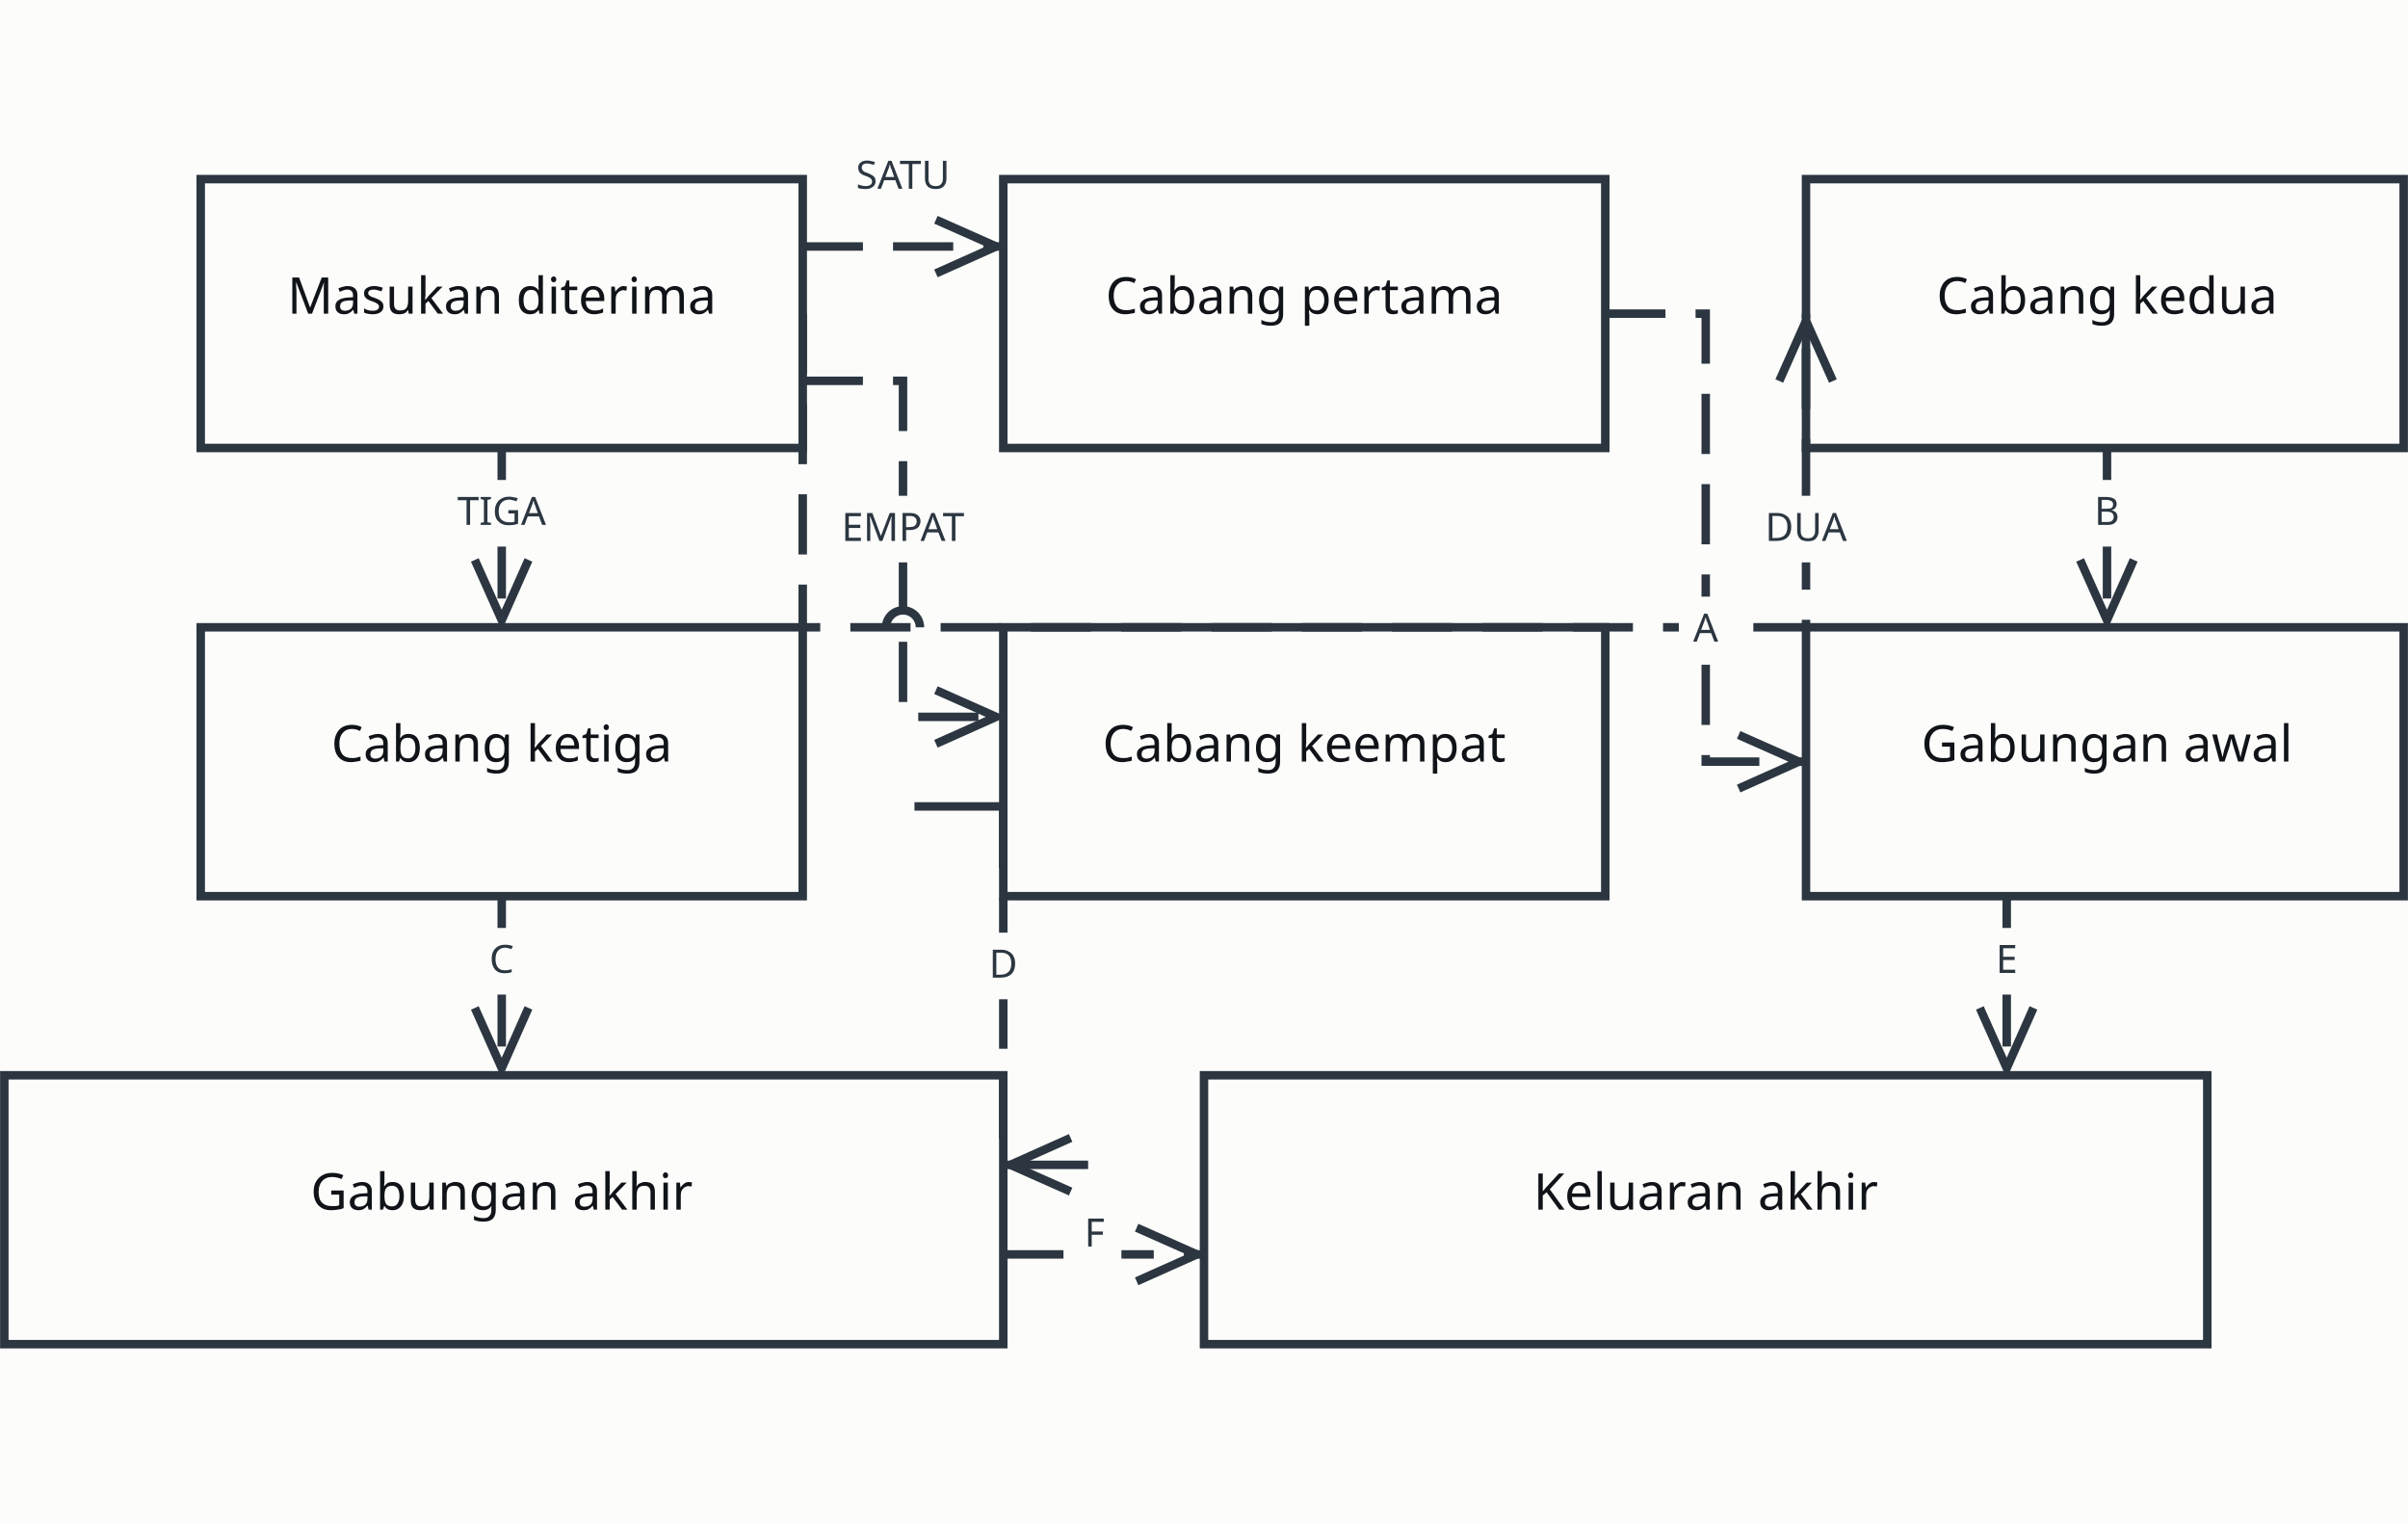
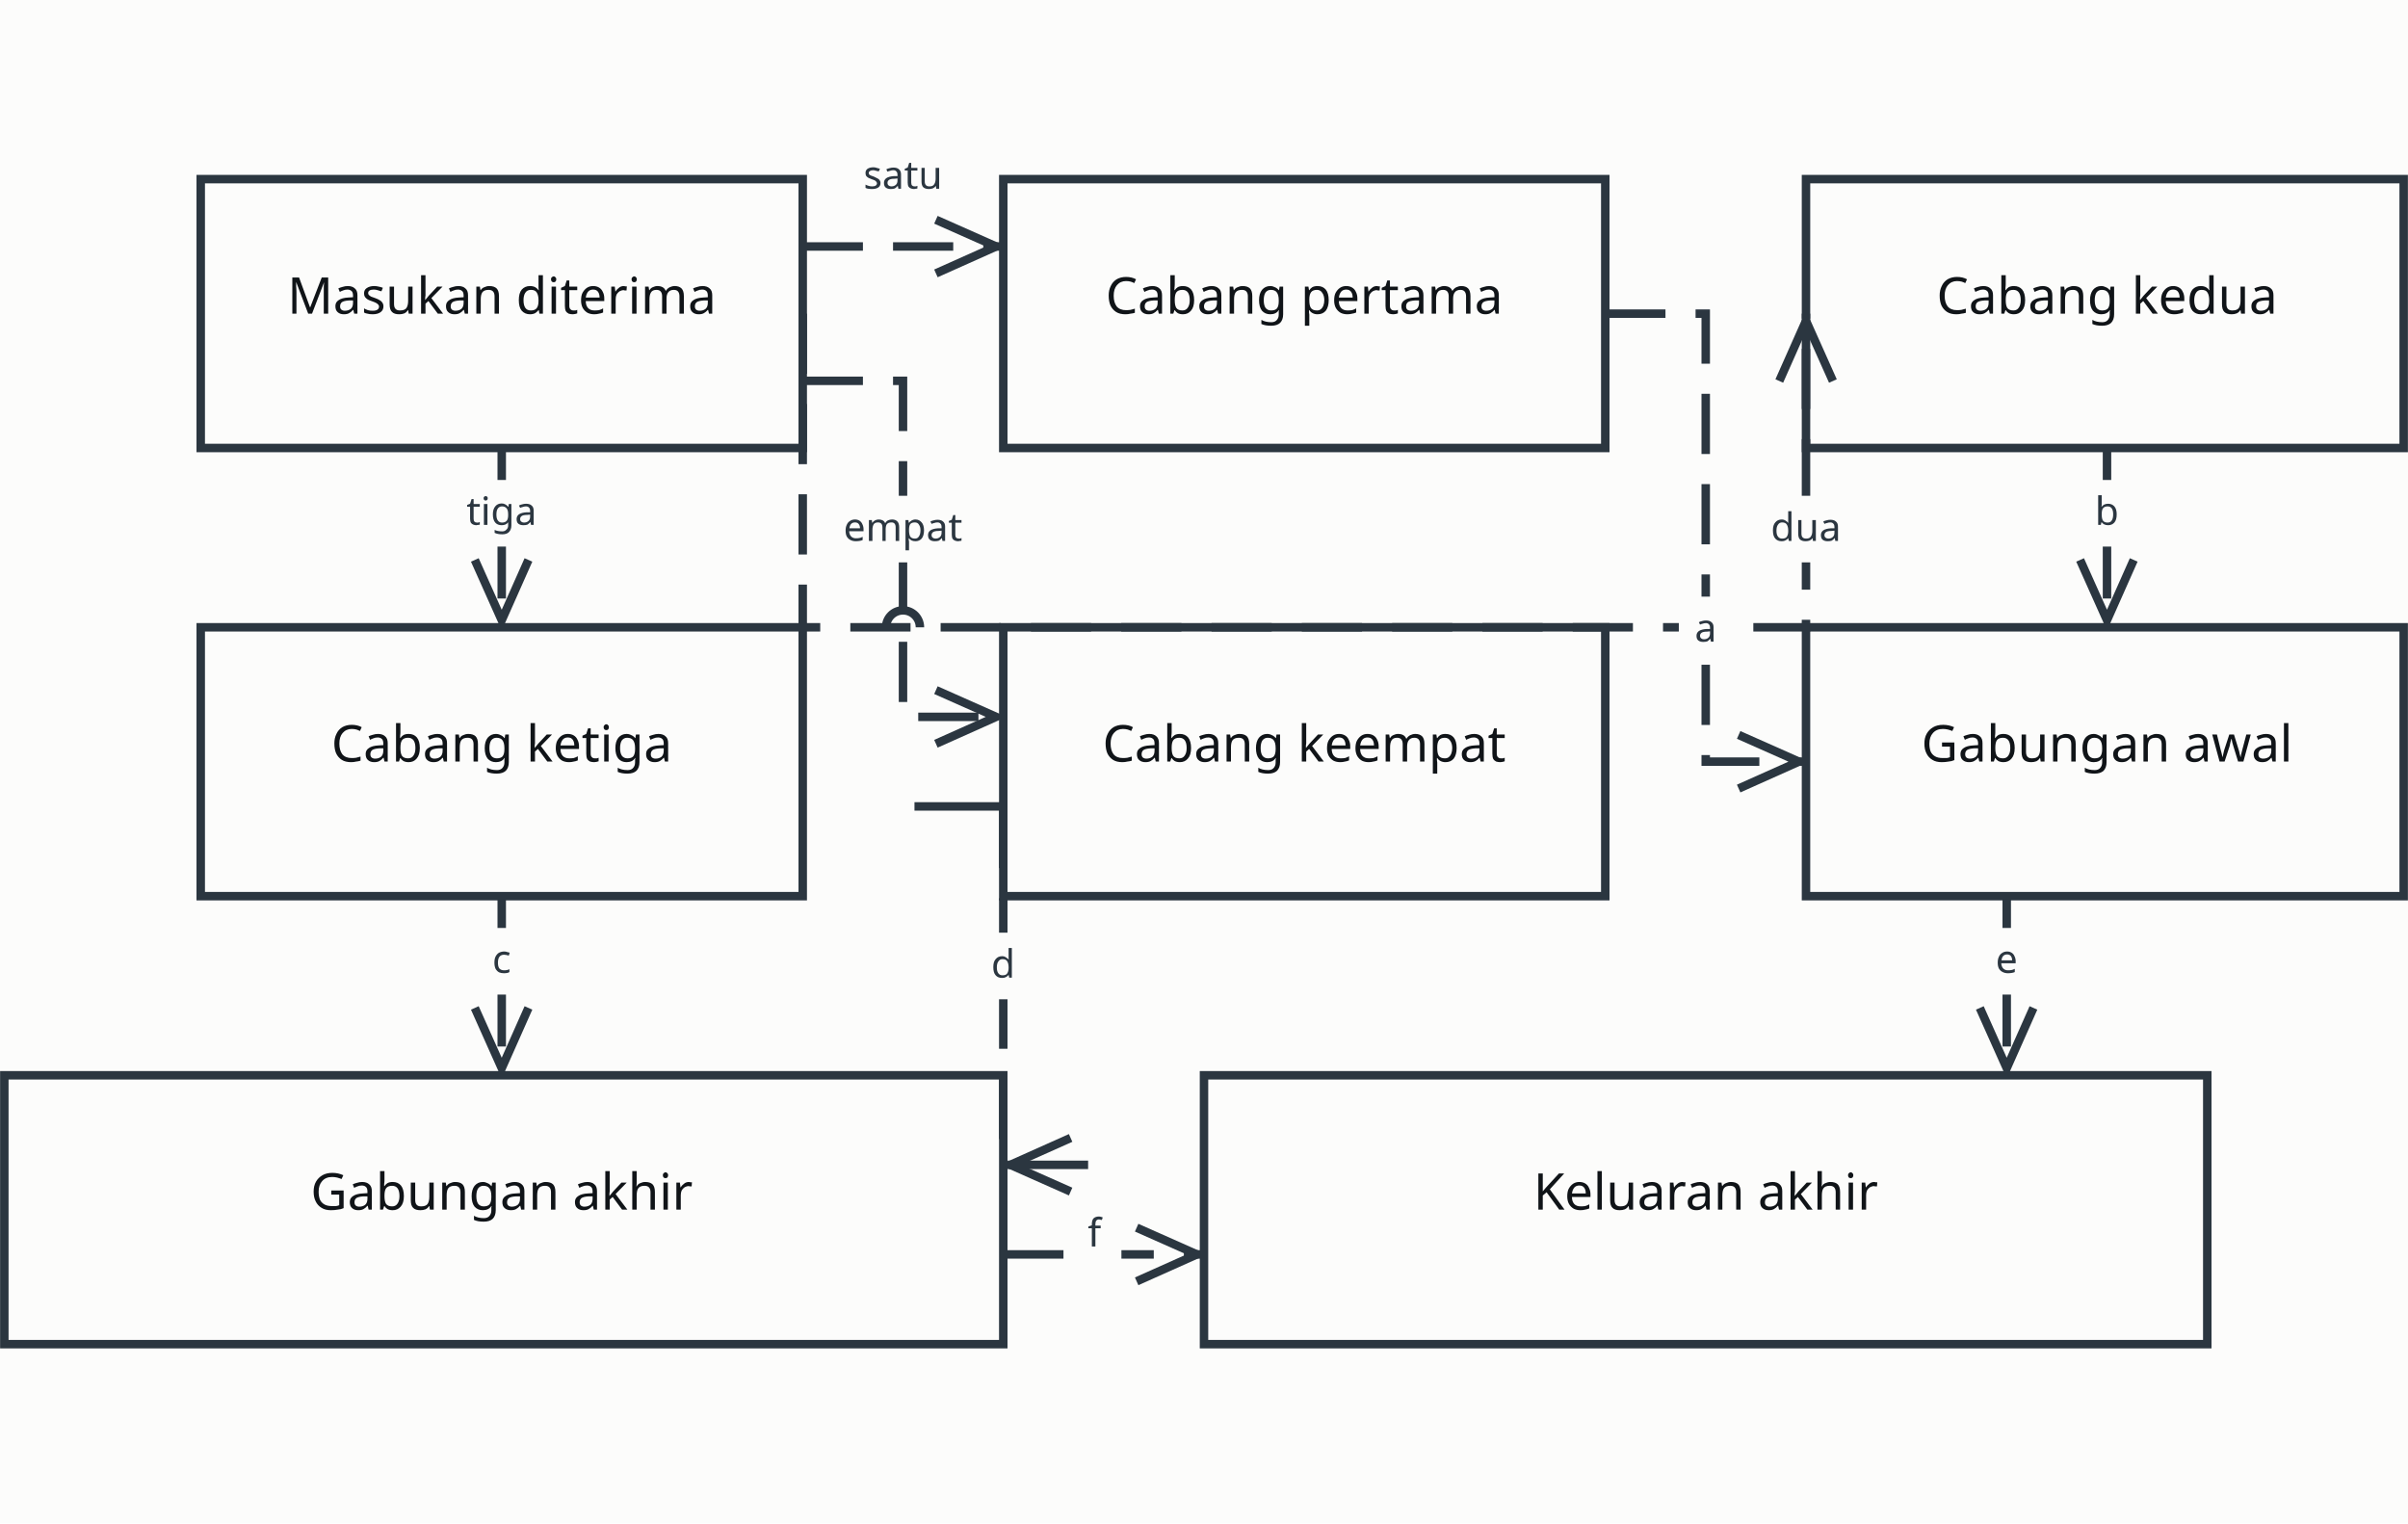
<svg xmlns="http://www.w3.org/2000/svg" width="128.0mm" height="80.962mm" viewBox="0 0 128.0 80.962" version="1.1">
  <defs>
    <marker id="head-control" markerUnits="userSpaceOnUse" markerWidth="5.2" markerHeight="4.85" refX="4.58" refY="2.42" orient="auto">
      <path d="M1.0,1.0 L4.2,2.42 L1.0,3.85" fill="none" stroke="#2B3640" stroke-width="0.45" />
    </marker>
  </defs>
  <rect x="0" y="0" width="128.0" height="80.962" fill="#FCFCFB" />
  <path d="M 42.67 13.1 L 53.33 13.1" fill="none" stroke="#2B3640" stroke-width="0.45" stroke-dasharray="3.2,1.6" marker-end="url(#head-control)" data-mark="link" data-series="control" data-index="0" />
  <path d="M 42.67 16.67 L 42.67 33.34 L 96.0 33.34 L 96.0 16.67" fill="none" stroke="#2B3640" stroke-width="0.45" stroke-dasharray="3.2,1.6" marker-end="url(#head-control)" data-mark="link" data-series="control" data-index="1" />
  <path d="M 26.67 23.81 L 26.67 28.57 L 26.67 28.57 L 26.67 28.57 L 26.67 28.57 L 26.67 33.34" fill="none" stroke="#2B3640" stroke-width="0.45" stroke-dasharray="3.2,1.6" marker-end="url(#head-control)" data-mark="link" data-series="control" data-index="2" />
  <path d="M 42.67 20.24 L 47.43 20.24 L 48.0 20.24 L 48.0 38.1 L 48.57 38.1 L 53.33 38.1" fill="none" stroke="#2B3640" stroke-width="0.45" stroke-dasharray="3.2,1.6" marker-end="url(#head-control)" data-mark="link" data-series="control" data-index="3" />
  <path d="M 85.33 16.67 L 90.1 16.67 L 90.67 16.67 L 90.67 40.48 L 91.24 40.48 L 96.0 40.48" fill="none" stroke="#2B3640" stroke-width="0.45" stroke-dasharray="3.2,1.6" marker-end="url(#head-control)" data-mark="link" data-series="control" data-index="4" />
  <path d="M 112.0 23.81 L 112.0 28.57 L 112.0 28.57 L 112.0 28.57 L 112.0 28.57 L 112.0 33.34" fill="none" stroke="#2B3640" stroke-width="0.45" stroke-dasharray="3.2,1.6" marker-end="url(#head-control)" data-mark="link" data-series="control" data-index="5" />
  <path d="M 26.67 47.62 L 26.67 52.39 L 26.67 52.39 L 26.67 52.39 L 26.67 52.39 L 26.67 57.15" fill="none" stroke="#2B3640" stroke-width="0.45" stroke-dasharray="3.2,1.6" marker-end="url(#head-control)" data-mark="link" data-series="control" data-index="6" />
  <path d="M 53.33 42.86 L 48.57 42.86 L 53.33 42.86 L 53.33 61.91 L 58.1 61.91 L 53.33 61.91" fill="none" stroke="#2B3640" stroke-width="0.45" stroke-dasharray="3.2,1.6" marker-end="url(#head-control)" data-mark="link" data-series="control" data-index="7" />
  <path d="M 106.67 47.62 L 106.67 52.39 L 106.67 52.39 L 106.67 52.39 L 106.67 52.39 L 106.67 57.15" fill="none" stroke="#2B3640" stroke-width="0.45" stroke-dasharray="3.2,1.6" marker-end="url(#head-control)" data-mark="link" data-series="control" data-index="8" />
  <path d="M 53.33 66.67 L 64.0 66.67" fill="none" stroke="#2B3640" stroke-width="0.45" stroke-dasharray="3.2,1.6" marker-end="url(#head-control)" data-mark="link" data-series="control" data-index="9" />
  <path d="M 47.1 33.34 A 0.9 0.9 0 0 1 48.9 33.34" fill="none" stroke="#2B3640" stroke-width="0.45" />
  <path d="M 89.77 33.34 A 0.9 0.9 0 0 1 91.57 33.34" fill="none" stroke="#2B3640" stroke-width="0.45" />
  <rect x="44.7" y="7.63" width="6.6" height="3.54" fill="#FCFCFB" />
-   <text x="48.0" y="10.03" font-family="IBM Plex Mono" font-size="2.081" font-weight="400" fill="#2B3640" text-anchor="middle">SATU</text>
+   <text x="48.0" y="10.03" font-family="IBM Plex Mono" font-size="2.081" font-weight="400" fill="#2B3640" text-anchor="middle">satu</text>
  <rect x="93.33" y="26.35" width="5.35" height="3.54" fill="#FCFCFB" />
-   <text x="96.0" y="28.75" font-family="IBM Plex Mono" font-size="2.081" font-weight="400" fill="#2B3640" text-anchor="middle">DUA</text>
+   <text x="96.0" y="28.75" font-family="IBM Plex Mono" font-size="2.081" font-weight="400" fill="#2B3640" text-anchor="middle">dua</text>
  <rect x="23.37" y="25.51" width="6.6" height="3.54" fill="#FCFCFB" />
-   <text x="26.67" y="27.9" font-family="IBM Plex Mono" font-size="2.081" font-weight="400" fill="#2B3640" text-anchor="middle">TIGA</text>
+   <text x="26.67" y="27.9" font-family="IBM Plex Mono" font-size="2.081" font-weight="400" fill="#2B3640" text-anchor="middle">tiga</text>
  <rect x="44.08" y="26.35" width="7.84" height="3.54" fill="#FCFCFB" />
-   <text x="48.0" y="28.75" font-family="IBM Plex Mono" font-size="2.081" font-weight="400" fill="#2B3640" text-anchor="middle">EMPAT</text>
+   <text x="48.0" y="28.75" font-family="IBM Plex Mono" font-size="2.081" font-weight="400" fill="#2B3640" text-anchor="middle">empat</text>
  <rect x="89.24" y="31.71" width="2.85" height="3.54" fill="#FCFCFB" />
-   <text x="90.67" y="34.1" font-family="IBM Plex Mono" font-size="2.081" font-weight="400" fill="#2B3640" text-anchor="middle">A</text>
+   <text x="90.67" y="34.1" font-family="IBM Plex Mono" font-size="2.081" font-weight="400" fill="#2B3640" text-anchor="middle">a</text>
  <rect x="110.58" y="25.51" width="2.85" height="3.54" fill="#FCFCFB" />
-   <text x="112.0" y="27.9" font-family="IBM Plex Mono" font-size="2.081" font-weight="400" fill="#2B3640" text-anchor="middle">B</text>
+   <text x="112.0" y="27.9" font-family="IBM Plex Mono" font-size="2.081" font-weight="400" fill="#2B3640" text-anchor="middle">b</text>
  <rect x="25.24" y="49.32" width="2.85" height="3.54" fill="#FCFCFB" />
-   <text x="26.67" y="51.71" font-family="IBM Plex Mono" font-size="2.081" font-weight="400" fill="#2B3640" text-anchor="middle">C</text>
+   <text x="26.67" y="51.71" font-family="IBM Plex Mono" font-size="2.081" font-weight="400" fill="#2B3640" text-anchor="middle">c</text>
  <rect x="51.91" y="49.57" width="2.85" height="3.54" fill="#FCFCFB" />
-   <text x="53.33" y="51.96" font-family="IBM Plex Mono" font-size="2.081" font-weight="400" fill="#2B3640" text-anchor="middle">D</text>
+   <text x="53.33" y="51.96" font-family="IBM Plex Mono" font-size="2.081" font-weight="400" fill="#2B3640" text-anchor="middle">d</text>
  <rect x="105.24" y="49.32" width="2.85" height="3.54" fill="#FCFCFB" />
-   <text x="106.67" y="51.71" font-family="IBM Plex Mono" font-size="2.081" font-weight="400" fill="#2B3640" text-anchor="middle">E</text>
+   <text x="106.67" y="51.71" font-family="IBM Plex Mono" font-size="2.081" font-weight="400" fill="#2B3640" text-anchor="middle">e</text>
  <rect x="56.76" y="63.86" width="2.85" height="3.54" fill="#FCFCFB" />
-   <text x="58.18" y="66.25" font-family="IBM Plex Mono" font-size="2.081" font-weight="400" fill="#2B3640" text-anchor="middle">F</text>
+   <text x="58.18" y="66.25" font-family="IBM Plex Mono" font-size="2.081" font-weight="400" fill="#2B3640" text-anchor="middle">f</text>
  <rect x="10.67" y="9.52" width="32.0" height="14.29" data-node="n1" fill="none" stroke="#2B3640" stroke-width="0.45" data-mark="node" data-index="0" />
  <text x="26.67" y="16.67" font-family="IBM Plex Sans Condensed" font-size="2.681" font-weight="400" fill="#101418" text-anchor="middle">Masukan diterima</text>
  <rect x="53.33" y="9.52" width="32.0" height="14.29" data-node="n2" fill="none" stroke="#2B3640" stroke-width="0.45" data-mark="node" data-index="1" />
  <text x="69.33" y="16.67" font-family="IBM Plex Sans Condensed" font-size="2.681" font-weight="400" fill="#101418" text-anchor="middle">Cabang pertama</text>
  <rect x="96.0" y="9.52" width="31.77" height="14.29" data-node="n3" fill="none" stroke="#2B3640" stroke-width="0.45" data-mark="node" data-index="2" />
  <text x="112.0" y="16.67" font-family="IBM Plex Sans Condensed" font-size="2.681" font-weight="400" fill="#101418" text-anchor="middle">Cabang kedua</text>
  <rect x="10.67" y="33.34" width="32.0" height="14.29" data-node="n4" fill="none" stroke="#2B3640" stroke-width="0.45" data-mark="node" data-index="3" />
  <text x="26.67" y="40.48" font-family="IBM Plex Sans Condensed" font-size="2.681" font-weight="400" fill="#101418" text-anchor="middle">Cabang ketiga</text>
  <rect x="53.33" y="33.34" width="32.0" height="14.29" data-node="n5" fill="none" stroke="#2B3640" stroke-width="0.45" data-mark="node" data-index="4" />
  <text x="69.33" y="40.48" font-family="IBM Plex Sans Condensed" font-size="2.681" font-weight="400" fill="#101418" text-anchor="middle">Cabang keempat</text>
  <rect x="96.0" y="33.34" width="31.77" height="14.29" data-node="n6" fill="none" stroke="#2B3640" stroke-width="0.45" data-mark="node" data-index="5" />
  <text x="112.0" y="40.48" font-family="IBM Plex Sans Condensed" font-size="2.681" font-weight="400" fill="#101418" text-anchor="middle">Gabungan awal</text>
  <rect x="0.23" y="57.15" width="53.1" height="14.29" data-node="n7" fill="none" stroke="#2B3640" stroke-width="0.45" data-mark="node" data-index="6" />
  <text x="26.67" y="64.29" font-family="IBM Plex Sans Condensed" font-size="2.681" font-weight="400" fill="#101418" text-anchor="middle">Gabungan akhir</text>
  <rect x="64.0" y="57.15" width="53.33" height="14.29" data-node="n8" fill="none" stroke="#2B3640" stroke-width="0.45" data-mark="node" data-index="7" />
  <text x="90.67" y="64.29" font-family="IBM Plex Sans Condensed" font-size="2.681" font-weight="400" fill="#101418" text-anchor="middle">Keluaran akhir</text>
</svg>
